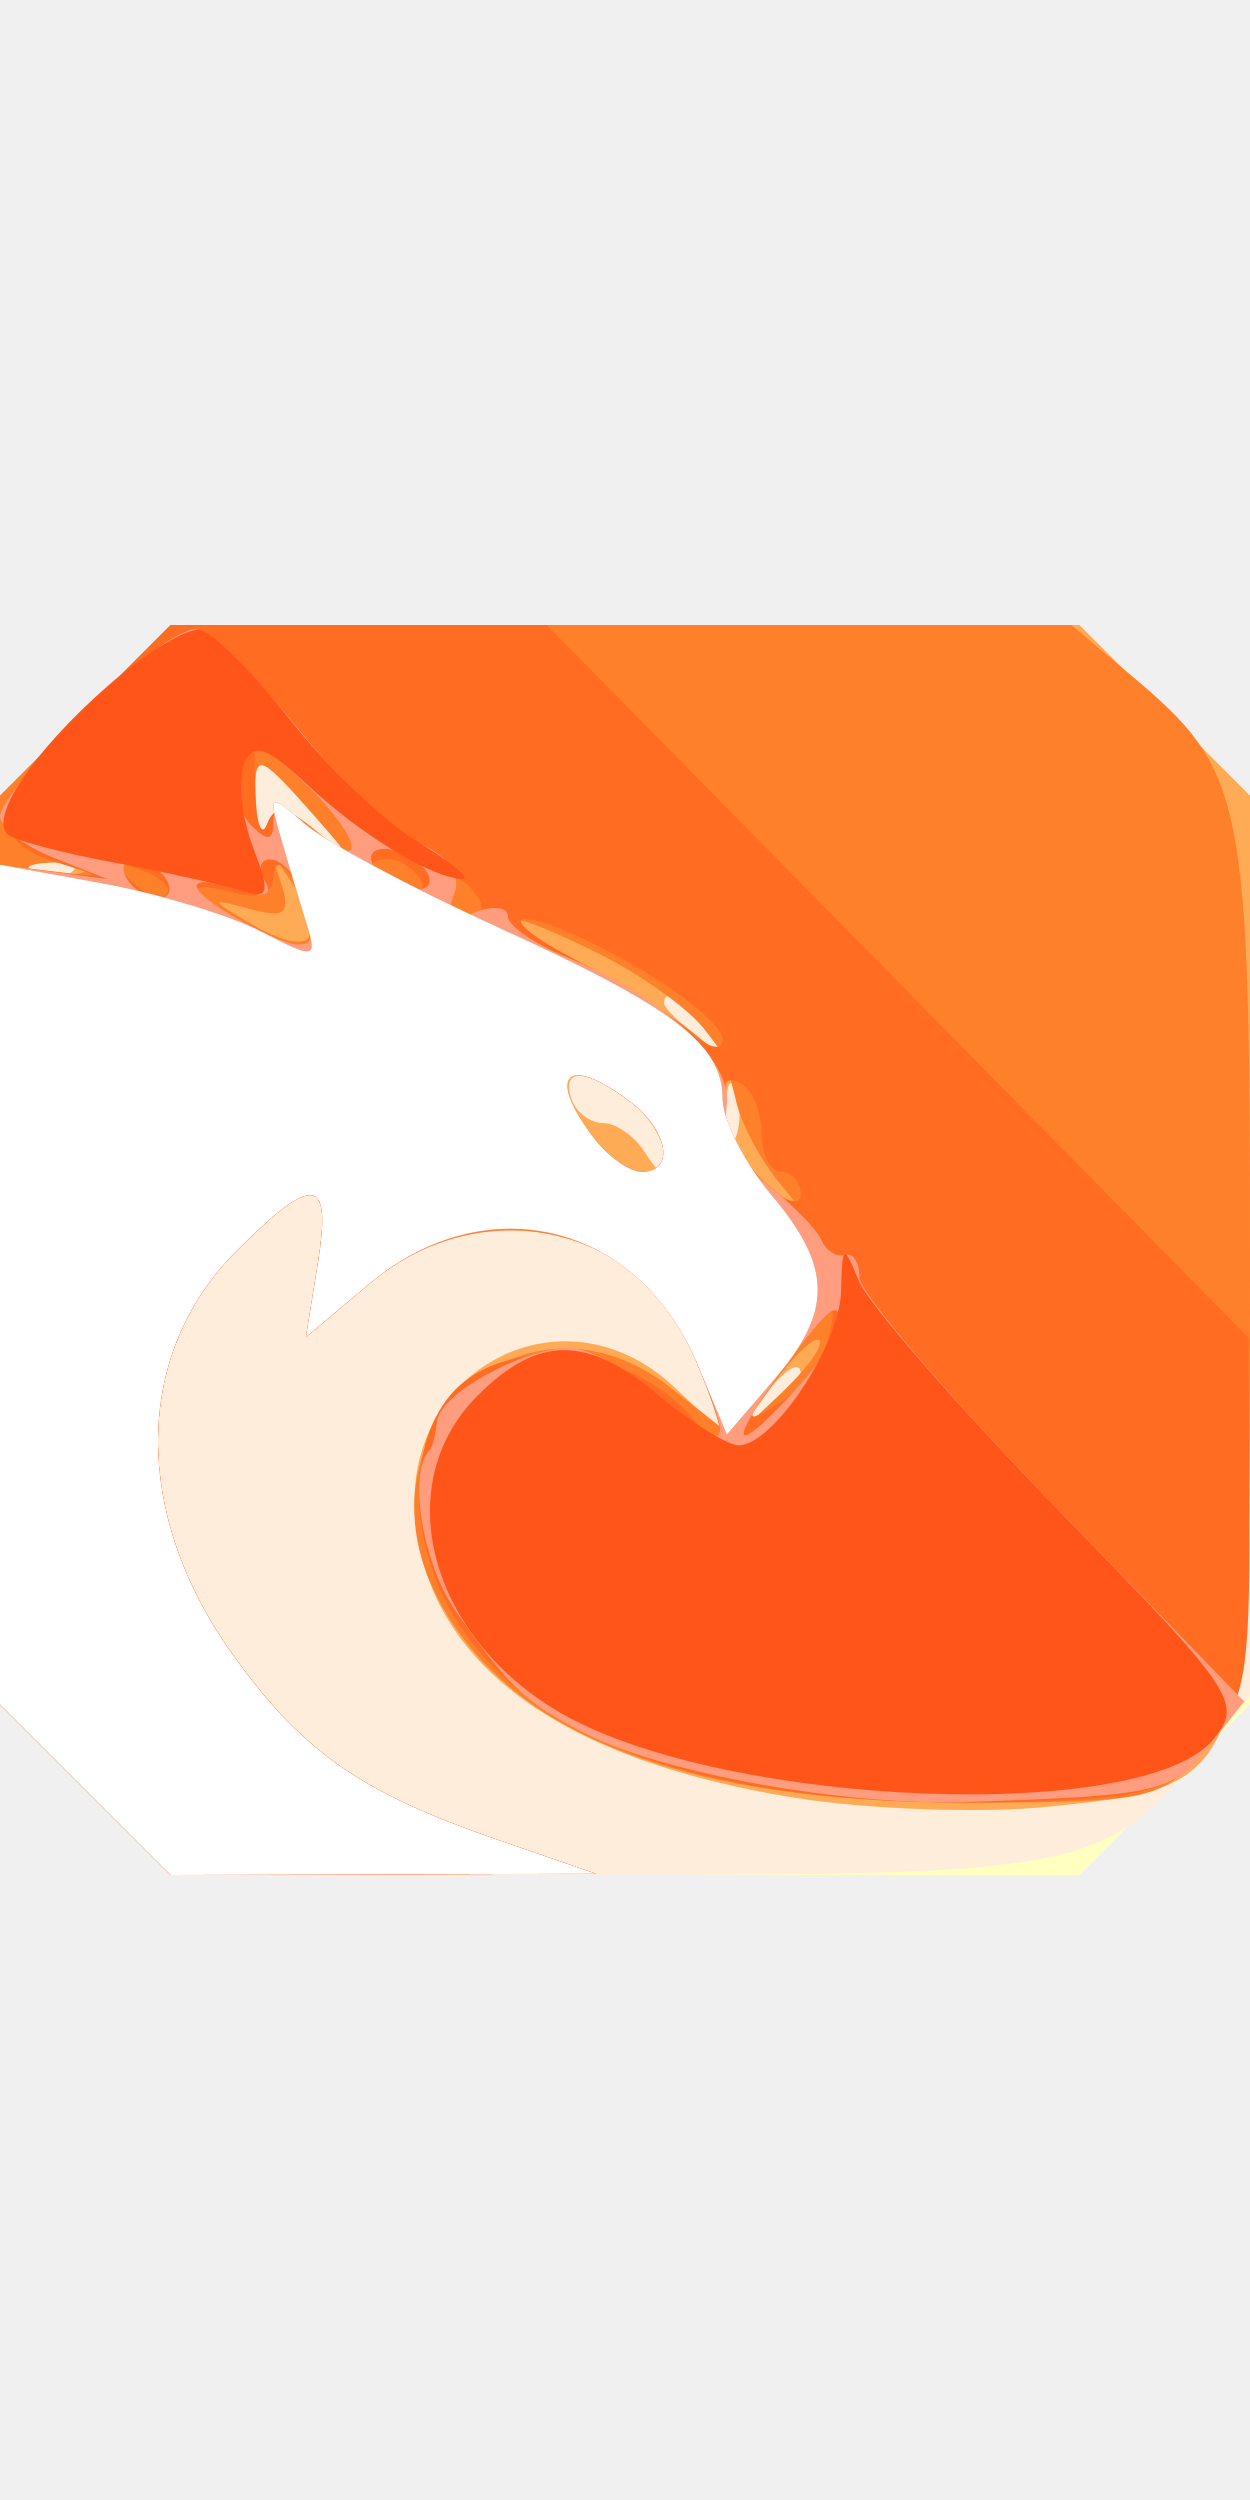
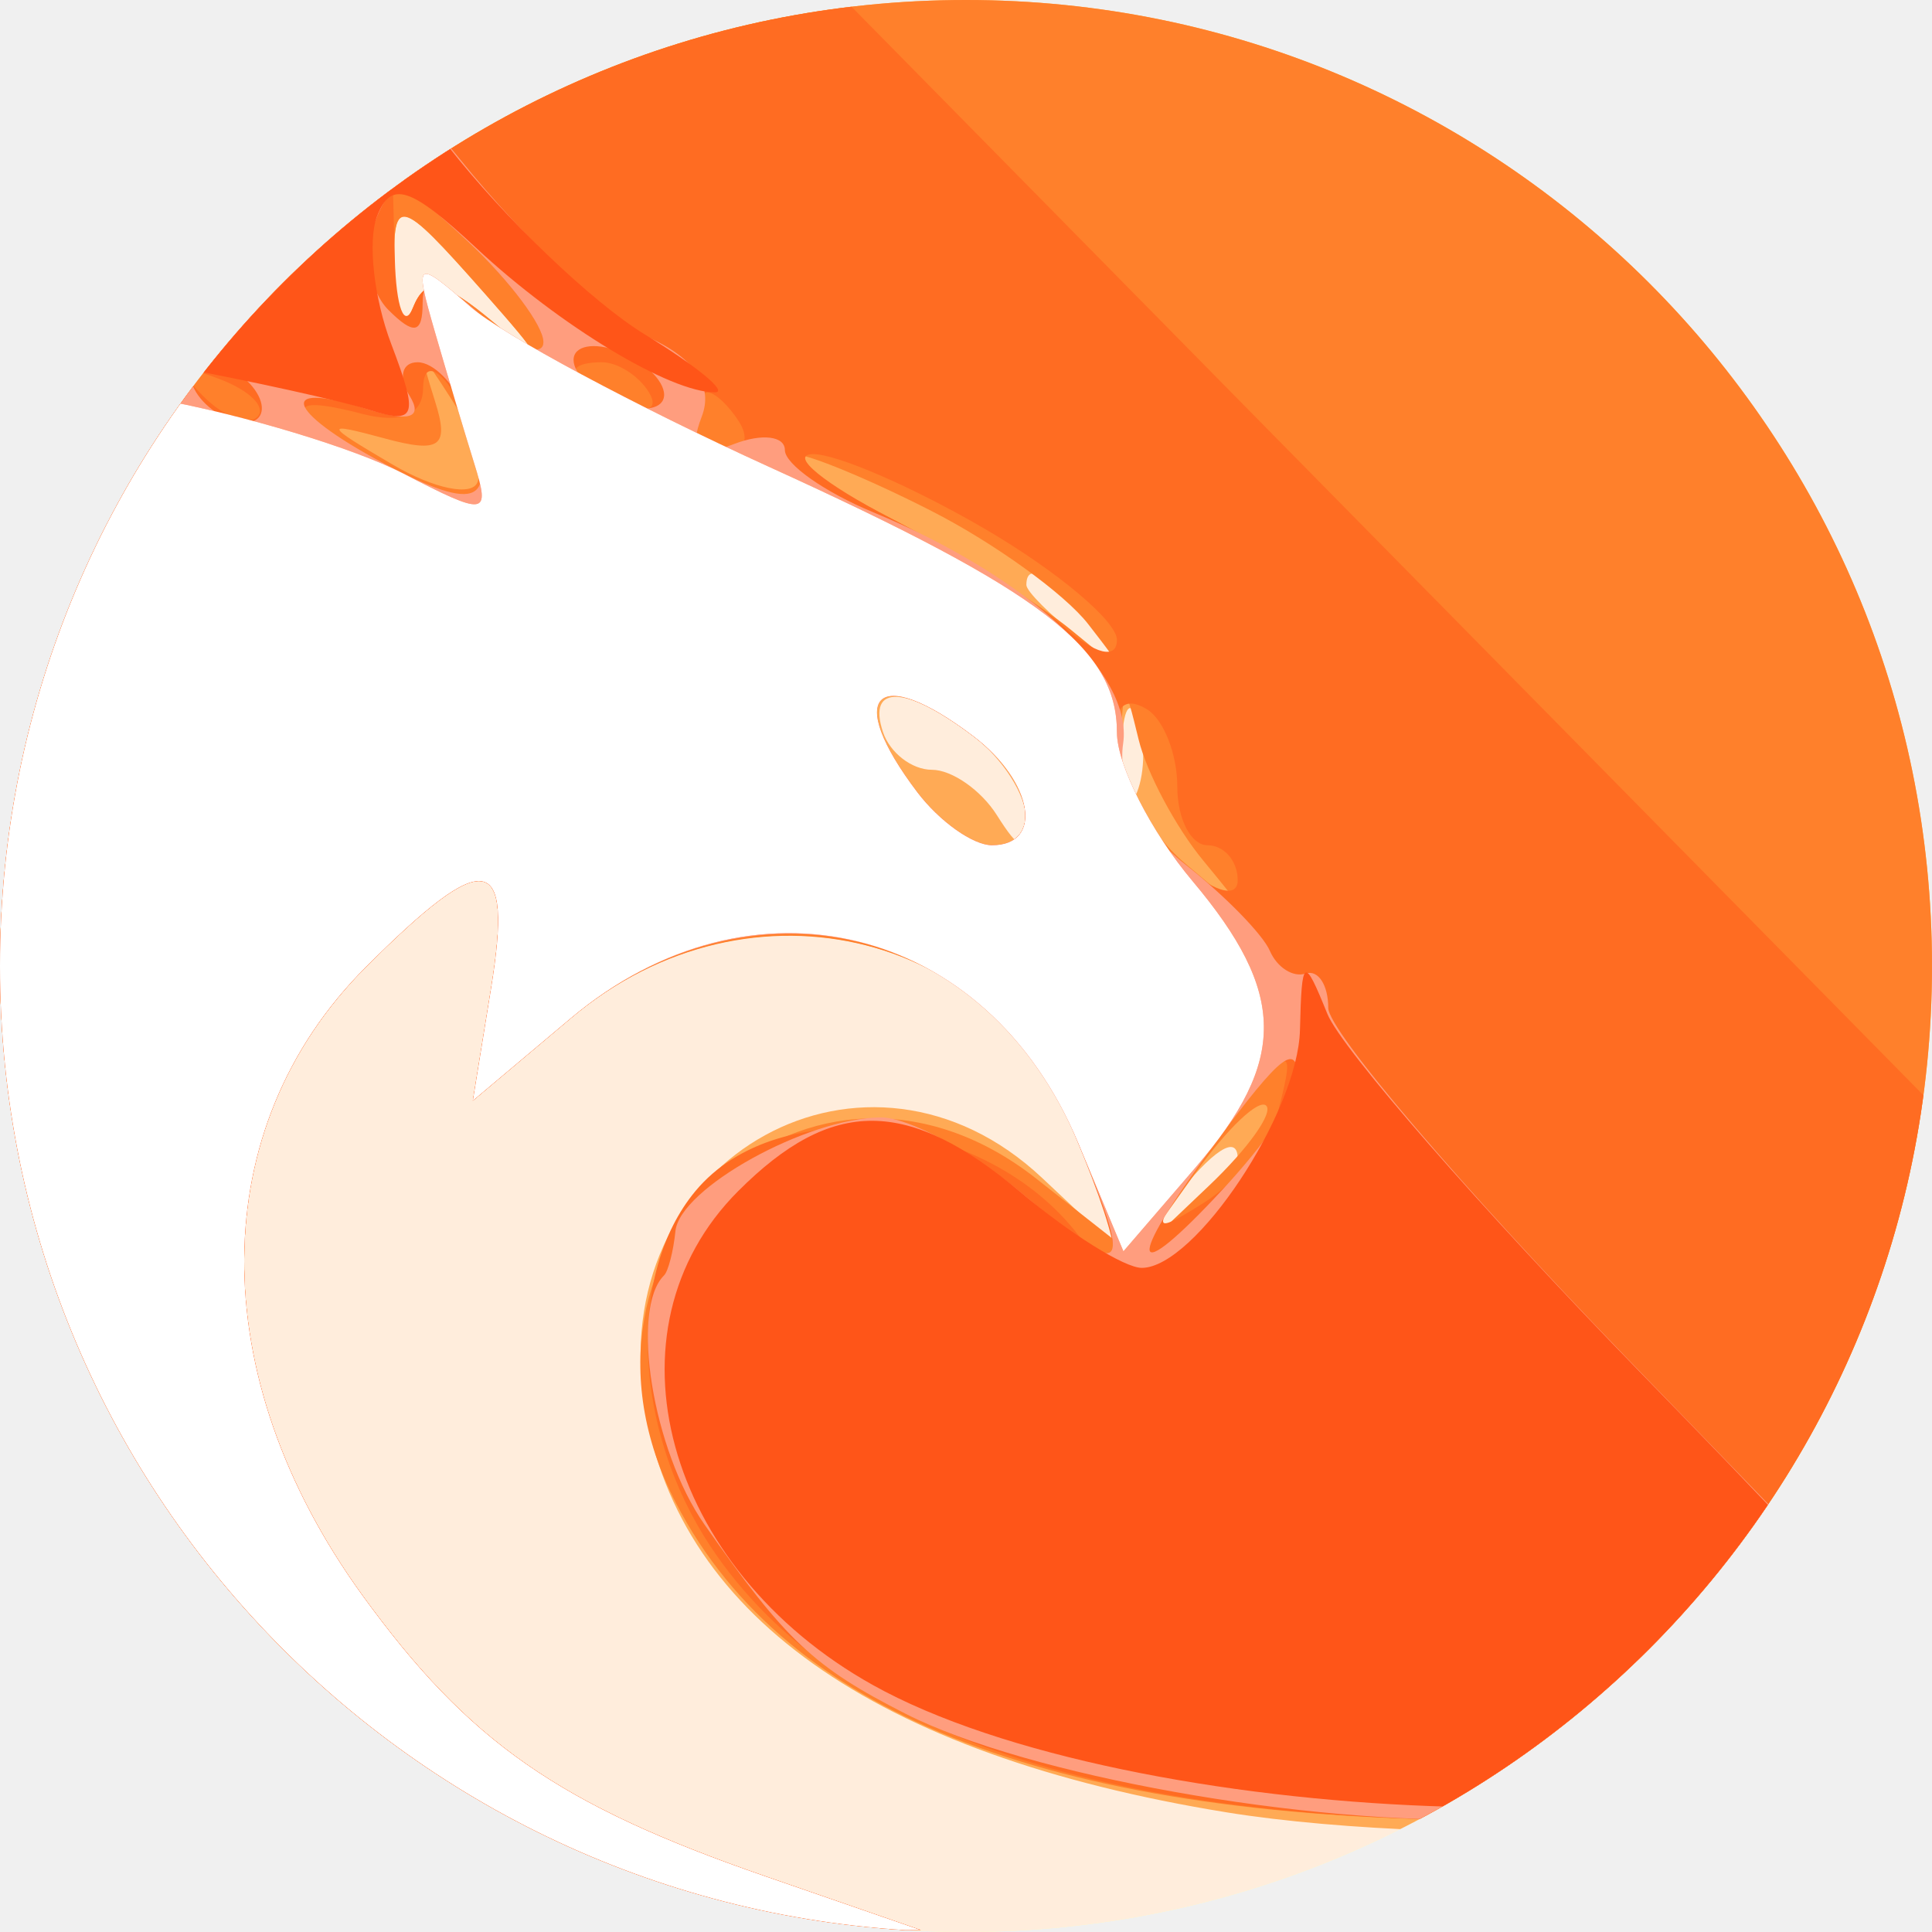
- <svg xmlns="http://www.w3.org/2000/svg" width="32" height="64" viewBox="0 0 64 64" fill="none">
-   <path fill-rule="evenodd" clip-rule="evenodd" d="M4.368 4.368L0 8.737V32V55.263L4.368 59.632L8.737 64H32H55.263L59.632 59.632L64 55.263V32V8.737L59.632 4.368L55.263 0H32H8.737L4.368 4.368Z" fill="#FFFFBF" />
-   <path fill-rule="evenodd" clip-rule="evenodd" d="M4.368 4.368L0 8.737V32V55.263L4.368 59.632L8.737 64H30.918C55.23 64 56.512 63.746 61.381 57.959L64 54.847V31.792V8.737L59.632 4.368L55.263 0H32H8.737L4.368 4.368Z" fill="#FFEDDC" />
-   <path fill-rule="evenodd" clip-rule="evenodd" d="M4.368 4.368L0 8.737V32V55.263L4.368 59.632L8.737 64L19.618 63.967L30.5 63.935L25.372 62.162C18.508 59.79 15.531 57.715 12.003 52.846C6.744 45.585 6.788 37.366 12.115 32.039C16.099 28.055 17.003 28.205 16.269 32.73L15.664 36.461L18.908 33.73C24.927 28.666 33.366 30.875 35.913 38.181L37.026 41.373L34.521 39.02C28.739 33.588 20.235 38.26 21.311 46.279C22.266 53.399 28.925 58.14 40.637 60.037C44.412 60.649 50.308 60.855 53.739 60.496C63.988 59.423 64 59.391 64 31.734V8.737L59.632 4.368L55.263 0H32H8.737L4.368 4.368ZM16.076 9.743C18.009 11.93 18.065 12.12 16.354 10.682C14.696 9.288 14.088 9.176 13.683 10.189C13.394 10.91 13.122 10.488 13.079 9.25C12.979 6.397 13.142 6.423 16.076 9.743ZM3.729 12.604C3.397 12.936 2.534 12.972 1.812 12.683C1.015 12.364 1.252 12.127 2.417 12.079C3.471 12.036 4.061 12.272 3.729 12.604ZM36.128 20.75C37.371 22.336 37.336 22.371 35.75 21.128C34.788 20.373 34 19.585 34 19.378C34 18.555 34.821 19.084 36.128 20.75ZM32.25 24.392C33.212 25.123 33.993 26.346 33.985 27.11C33.972 28.221 33.779 28.199 33.021 27C32.5 26.175 31.532 25.5 30.87 25.5C30.208 25.5 29.479 24.938 29.25 24.25C28.714 22.641 30.026 22.704 32.25 24.392ZM37.662 26.25C37.385 26.938 37.158 26.375 37.158 25C37.158 23.625 37.385 23.063 37.662 23.75C37.94 24.438 37.94 25.563 37.662 26.25ZM41 38.378C41 38.585 40.212 39.373 39.25 40.128C37.664 41.371 37.629 41.336 38.872 39.75C40.179 38.084 41 37.555 41 38.378Z" fill="#FFAA55" />
-   <path fill-rule="evenodd" clip-rule="evenodd" d="M4.368 4.368L0 8.737V32V55.263L4.368 59.632L8.737 64L19.618 63.967L30.5 63.935L25.372 62.162C18.508 59.79 15.531 57.715 12.003 52.846C6.744 45.585 6.788 37.366 12.115 32.039C16.099 28.055 17.003 28.205 16.269 32.73L15.664 36.461L18.908 33.73C24.871 28.713 33.365 30.871 35.863 38.038L36.926 41.087L34.328 39.044C26.89 33.193 17.964 41.229 22.392 49.79C26.064 56.892 35.102 60.34 49.935 60.298C58.922 60.273 59.479 60.144 61.685 57.58C63.953 54.943 64 54.445 64 32.895C64 8.787 63.74 7.483 57.959 2.619L54.847 0H31.792H8.737L4.368 4.368ZM16.076 9.743C18.009 11.93 18.065 12.12 16.354 10.682C14.696 9.288 14.088 9.176 13.683 10.189C13.394 10.91 13.122 10.488 13.079 9.25C12.979 6.397 13.142 6.423 16.076 9.743ZM4.25 12.662C3.563 12.94 2.438 12.94 1.75 12.662C1.063 12.385 1.625 12.158 3 12.158C4.375 12.158 4.938 12.385 4.25 12.662ZM15.821 15.966C15.644 16.456 14.375 16.195 13 15.386C10.714 14.043 10.692 13.969 12.744 14.524C14.579 15.02 14.884 14.8 14.418 13.315C13.875 11.583 13.902 11.582 14.995 13.288C15.626 14.271 15.997 15.476 15.821 15.966ZM30.857 16.927C32.934 17.987 35.271 19.674 36.05 20.677C37.389 22.401 37.358 22.412 35.483 20.869C34.392 19.972 31.7 18.304 29.5 17.163C27.3 16.022 25.855 15.069 26.29 15.044C26.724 15.02 28.779 15.867 30.857 16.927ZM32.25 24.392C34.226 25.892 34.583 28 32.86 28C32.233 28 31.123 27.212 30.392 26.25C27.942 23.022 29.022 21.942 32.25 24.392ZM39.853 28.5C41.486 30.484 41.482 30.484 39.25 28.595C38.013 27.547 37.052 25.747 37.116 24.595C37.228 22.58 37.251 22.576 37.719 24.5C37.987 25.6 38.948 27.4 39.853 28.5ZM40.05 39.278L37.712 41.5L39.606 38.848C40.648 37.389 41.7 36.389 41.944 36.626C42.189 36.862 41.337 38.056 40.05 39.278Z" fill="#FF802B" />
-   <path fill-rule="evenodd" clip-rule="evenodd" d="M4.273 4.464C-0.506 9.243 -0.778 10.999 3.074 12.204C5.355 12.918 5.336 12.942 2.75 12.62L0 12.277V33.77V55.263L4.368 59.632L8.737 64L19.618 63.967L30.5 63.935L25.372 62.162C18.508 59.79 15.531 57.715 12.003 52.846C6.744 45.585 6.788 37.366 12.115 32.039C16.099 28.055 17.003 28.205 16.269 32.73L15.664 36.461L18.908 33.73C24.794 28.778 32.684 30.606 35.606 37.599C37.306 41.669 37.353 43.043 35.718 40.913C32.655 36.923 25.792 36.136 23.035 39.458C20.753 42.207 20.971 47.342 23.534 51.223C27.759 57.621 37.286 60.645 52 60.258C58.694 60.083 59.742 59.784 61.75 57.475C63.739 55.188 63.996 53.824 63.966 45.694L63.931 36.5L45.96 18.25L27.989 0H18.363H8.737L4.273 4.464ZM18 11.329C18 11.869 17.147 11.538 16.104 10.594C14.63 9.26 14.09 9.17 13.683 10.189C13.394 10.91 13.122 10.184 13.079 8.576L13 5.651L15.5 8C16.875 9.292 18 10.79 18 11.329ZM8.526 13.807C8.219 14.115 7.412 13.808 6.733 13.124C5.753 12.136 5.868 12.022 7.293 12.564C8.279 12.94 8.834 13.499 8.526 13.807ZM15.985 15.776C15.996 16.748 15.285 16.682 13 15.5C9.539 13.71 9.118 12.957 12 13.71C13.276 14.044 14.006 13.739 14.015 12.867C14.036 11.063 15.962 13.91 15.985 15.776ZM21.493 12.989C21.843 13.555 21.442 13.723 20.552 13.382C18.82 12.717 18.503 12 19.941 12C20.459 12 21.157 12.445 21.493 12.989ZM24.5 14C24.84 14.55 24.641 15 24.059 15C23.477 15 23 14.55 23 14C23 13.45 23.198 13 23.441 13C23.684 13 24.16 13.45 24.5 14ZM32.662 17.542C35.048 18.94 37 20.585 37 21.197C37 21.853 36.281 21.679 35.25 20.774C34.288 19.929 31.7 18.304 29.5 17.163C27.3 16.022 26.135 15.069 26.912 15.044C27.689 15.02 30.276 16.144 32.662 17.542ZM32.25 24.392C34.226 25.892 34.583 28 32.86 28C32.233 28 31.123 27.212 30.392 26.25C27.942 23.022 29.022 21.942 32.25 24.392ZM39 26.059C39 27.127 39.45 28 40 28C40.55 28 41 28.52 41 29.155C41 29.81 40.134 29.526 39 28.5C36.993 26.684 36.125 22.341 38 23.5C38.55 23.84 39 24.991 39 26.059ZM42.342 36.8C42.083 37.789 40.97 39.162 39.869 39.85C38.031 40.998 38.052 40.849 40.121 38.05C42.744 34.503 42.977 34.371 42.342 36.8Z" fill="#FF6C22" />
-   <path fill-rule="evenodd" clip-rule="evenodd" d="M4.401 4.336C1.981 6.756 0 9.209 0 9.785C0 10.362 1.238 11.323 2.75 11.921L5.5 13.009L2.75 12.643L0 12.277V33.77V55.263L4.368 59.632L8.737 64L19.618 63.967L30.5 63.935L25.372 62.162C18.508 59.79 15.531 57.715 12.003 52.846C6.744 45.585 6.788 37.366 12.115 32.039C16.099 28.055 17.003 28.205 16.269 32.73L15.664 36.461L18.908 33.73C24.794 28.778 32.684 30.606 35.606 37.599C37.571 42.303 37.396 42.511 33.923 39.589C32.231 38.165 30.094 37.007 29.173 37.015C26.726 37.036 22.52 39.366 22.375 40.78C22.306 41.451 22.136 42.112 21.997 42.25C20.865 43.37 21.625 48.055 23.336 50.5C26.031 54.354 26.955 55.223 30 56.771C34.023 58.816 43.258 60.469 49.5 60.261C59.322 59.933 60.034 59.772 61.854 57.458L63.698 55.114L53.849 44.943C48.432 39.349 44 34.149 44 33.386C44 32.624 43.662 32.112 43.25 32.25C42.837 32.387 42.305 32.05 42.067 31.5C41.829 30.95 40.567 29.661 39.263 28.635C37.796 27.481 37.011 25.955 37.205 24.635C37.546 22.321 34.065 19.098 28.932 16.972C27.319 16.304 26 15.376 26 14.91C26 14.444 25.247 14.352 24.326 14.705C23.097 15.177 22.811 14.936 23.247 13.798C23.635 12.788 23.021 11.875 21.484 11.175C20.187 10.584 17.386 7.94 15.259 5.3C13.132 2.66 10.81 0.373 10.097 0.217C9.385 0.062 6.822 1.915 4.401 4.336ZM18 11.329C18 11.869 17.1 11.495 16 10.5C14.541 9.18 14 9.057 14 10.045C14 11.054 13.711 11.111 12.867 10.267C12.244 9.644 12.031 8.362 12.393 7.417C12.988 5.869 13.295 5.928 15.526 8.025C16.887 9.303 18 10.79 18 11.329ZM22 13.076C22 13.549 21.325 13.678 20.5 13.362C19.675 13.045 19 12.398 19 11.924C19 11.451 19.675 11.322 20.5 11.638C21.325 11.955 22 12.602 22 13.076ZM8.5 13C8.84 13.55 8.668 14 8.118 14C7.568 14 6.84 13.55 6.5 13C6.16 12.45 6.332 12 6.882 12C7.432 12 8.16 12.45 8.5 13ZM15.393 13.582C16.549 16.594 15.987 17.044 13 15.5C9.531 13.706 9.017 12.553 12.125 13.54C13.555 13.994 14.027 13.852 13.566 13.107C13.19 12.498 13.31 12 13.834 12C14.358 12 15.059 12.712 15.393 13.582ZM32.25 24.392C34.226 25.892 34.583 28 32.86 28C32.233 28 31.123 27.212 30.392 26.25C27.942 23.022 29.022 21.942 32.25 24.392ZM43 35.854C43 36.324 41.875 37.922 40.5 39.405C37.416 42.733 37.245 41.94 40.188 37.96C42.494 34.84 43 34.461 43 35.854Z" fill="#FF9D7E" />
-   <path fill-rule="evenodd" clip-rule="evenodd" d="M5.487 3.146C1.749 6.428 -0.533 9.801 0.373 10.706C0.667 11 3.066 11.643 5.704 12.135C8.342 12.626 11.288 13.278 12.251 13.582C13.785 14.067 13.873 13.796 12.96 11.395C12.387 9.888 12.175 7.986 12.489 7.169C12.949 5.97 13.586 6.174 15.78 8.219C18.538 10.791 22.198 13.003 23.684 12.996C24.133 12.994 23.085 12.13 21.356 11.076C19.628 10.021 16.691 7.211 14.832 4.829C12.972 2.448 10.911 0.391 10.251 0.258C9.591 0.126 7.447 1.425 5.487 3.146ZM14.408 11C14.806 12.375 15.391 14.332 15.708 15.349C16.25 17.086 16.107 17.107 13.354 15.683C11.742 14.85 8.078 13.741 5.212 13.22L0 12.273V33.768V55.263L4.368 59.632L8.737 64L19.618 63.967L30.5 63.935L25.372 62.162C18.508 59.79 15.531 57.715 12.003 52.846C6.744 45.585 6.788 37.366 12.115 32.039C16.099 28.055 17.003 28.205 16.269 32.73L15.664 36.461L18.908 33.73C24.892 28.696 32.685 30.609 35.713 37.856L37.215 41.451L39.608 38.67C42.651 35.131 42.626 32.897 39.5 29.182C38.125 27.548 37 25.333 37 24.261C37 21.471 34.517 19.577 25.468 15.461C21.086 13.467 16.642 11.086 15.593 10.168C13.77 8.573 13.718 8.61 14.408 11ZM32.25 24.392C34.226 25.892 34.583 28 32.86 28C32.233 28 31.123 27.212 30.392 26.25C27.942 23.022 29.022 21.942 32.25 24.392ZM43.063 34.115C42.997 36.866 39.584 42 37.822 42C37.254 42 35.452 40.875 33.818 39.5C30.075 36.351 27.57 36.339 24.455 39.455C19.852 44.057 22.004 51.96 28.91 55.816C37.402 60.559 58.565 61.355 62.114 57.066C63.65 55.209 63.275 54.65 54.271 45.394C49.07 40.048 44.435 34.734 43.971 33.587C43.191 31.658 43.122 31.698 43.063 34.115Z" fill="#FF5518" />
-   <path fill-rule="evenodd" clip-rule="evenodd" d="M14.408 11C14.806 12.375 15.391 14.332 15.708 15.349C16.25 17.086 16.107 17.107 13.354 15.683C11.742 14.85 8.078 13.741 5.212 13.22L0 12.273V33.768V55.263L4.368 59.632L8.737 64L19.618 63.967L30.5 63.935L25.372 62.162C18.508 59.79 15.531 57.715 12.003 52.846C6.744 45.585 6.788 37.366 12.115 32.039C16.099 28.055 17.003 28.205 16.269 32.73L15.664 36.461L18.908 33.73C24.892 28.696 32.685 30.609 35.713 37.856L37.215 41.451L39.608 38.67C42.651 35.131 42.626 32.897 39.5 29.182C38.125 27.548 37 25.333 37 24.261C37 21.471 34.517 19.577 25.468 15.461C21.086 13.467 16.642 11.086 15.593 10.168C13.77 8.573 13.718 8.61 14.408 11ZM32.25 24.392C34.226 25.892 34.583 28 32.86 28C32.233 28 31.123 27.212 30.392 26.25C27.942 23.022 29.022 21.942 32.25 24.392Z" fill="white" />
+ <svg xmlns="http://www.w3.org/2000/svg" width="64" height="64" viewBox="0 0 64 64" fill="none">
+   <g clip-path="url(#clip0_1_2)">
+     <path fill-rule="evenodd" clip-rule="evenodd" d="M4.368 4.368L0 8.737V32V55.263L4.368 59.632L8.737 64H32H55.263L59.632 59.632L64 55.263V32V8.737L59.632 4.368L55.263 0H32H8.737L4.368 4.368Z" fill="#FFFFBF" />
+     <path fill-rule="evenodd" clip-rule="evenodd" d="M4.368 4.368L0 8.737V32V55.263L4.368 59.632L8.737 64H30.918C55.23 64 56.512 63.746 61.381 57.959L64 54.847V31.792V8.737L59.632 4.368L55.263 0H32H8.737L4.368 4.368Z" fill="#FFEDDC" />
+     <path fill-rule="evenodd" clip-rule="evenodd" d="M4.368 4.368L0 8.737V32V55.263L4.368 59.632L8.737 64L19.618 63.967L30.5 63.935L25.372 62.162C18.508 59.79 15.531 57.715 12.003 52.846C6.744 45.585 6.788 37.366 12.115 32.039C16.099 28.055 17.003 28.205 16.269 32.73L15.664 36.461L18.908 33.73C24.927 28.666 33.366 30.875 35.913 38.181L37.026 41.373L34.521 39.02C28.739 33.588 20.235 38.26 21.311 46.279C22.266 53.399 28.925 58.14 40.637 60.037C44.412 60.649 50.308 60.855 53.739 60.496C63.988 59.423 64 59.391 64 31.734V8.737L59.632 4.368L55.263 0H32H8.737L4.368 4.368ZM16.076 9.743C18.009 11.93 18.065 12.12 16.354 10.682C14.696 9.288 14.088 9.176 13.683 10.189C13.394 10.91 13.122 10.488 13.079 9.25C12.979 6.397 13.142 6.423 16.076 9.743ZM3.729 12.604C3.397 12.936 2.534 12.972 1.812 12.683C1.015 12.364 1.252 12.127 2.417 12.079C3.471 12.036 4.061 12.272 3.729 12.604ZM36.128 20.75C37.371 22.336 37.336 22.371 35.75 21.128C34.788 20.373 34 19.585 34 19.378C34 18.555 34.821 19.084 36.128 20.75ZM32.25 24.392C33.212 25.123 33.993 26.346 33.985 27.11C33.972 28.221 33.779 28.199 33.021 27C32.5 26.175 31.532 25.5 30.87 25.5C30.208 25.5 29.479 24.938 29.25 24.25C28.714 22.641 30.026 22.704 32.25 24.392ZM37.662 26.25C37.385 26.938 37.158 26.375 37.158 25C37.158 23.625 37.385 23.063 37.662 23.75C37.94 24.438 37.94 25.563 37.662 26.25ZM41 38.378C41 38.585 40.212 39.373 39.25 40.128C37.664 41.371 37.629 41.336 38.872 39.75C40.179 38.084 41 37.555 41 38.378Z" fill="#FFAA55" />
+     <path fill-rule="evenodd" clip-rule="evenodd" d="M4.368 4.368L0 8.737V32V55.263L4.368 59.632L8.737 64L19.618 63.967L30.5 63.935L25.372 62.162C18.508 59.79 15.531 57.715 12.003 52.846C6.744 45.585 6.788 37.366 12.115 32.039C16.099 28.055 17.003 28.205 16.269 32.73L15.664 36.461L18.908 33.73C24.871 28.713 33.365 30.871 35.863 38.038L36.926 41.087L34.328 39.044C26.89 33.193 17.964 41.229 22.392 49.79C26.064 56.892 35.102 60.34 49.935 60.298C58.922 60.273 59.479 60.144 61.685 57.58C63.953 54.943 64 54.445 64 32.895C64 8.787 63.74 7.483 57.959 2.619L54.847 0H31.792H8.737L4.368 4.368ZM16.076 9.743C18.009 11.93 18.065 12.12 16.354 10.682C14.696 9.288 14.088 9.176 13.683 10.189C13.394 10.91 13.122 10.488 13.079 9.25C12.979 6.397 13.142 6.423 16.076 9.743ZM4.25 12.662C3.563 12.94 2.438 12.94 1.75 12.662C1.063 12.385 1.625 12.158 3 12.158C4.375 12.158 4.938 12.385 4.25 12.662ZM15.821 15.966C15.644 16.456 14.375 16.195 13 15.386C10.714 14.043 10.692 13.969 12.744 14.524C14.579 15.02 14.884 14.8 14.418 13.315C13.875 11.583 13.902 11.582 14.995 13.288C15.626 14.271 15.997 15.476 15.821 15.966ZM30.857 16.927C32.934 17.987 35.271 19.674 36.05 20.677C37.389 22.401 37.358 22.412 35.483 20.869C34.392 19.972 31.7 18.304 29.5 17.163C27.3 16.022 25.855 15.069 26.29 15.044C26.724 15.02 28.779 15.867 30.857 16.927ZM32.25 24.392C34.226 25.892 34.583 28 32.86 28C32.233 28 31.123 27.212 30.392 26.25C27.942 23.022 29.022 21.942 32.25 24.392ZM39.853 28.5C41.486 30.484 41.482 30.484 39.25 28.595C38.013 27.547 37.052 25.747 37.116 24.595C37.228 22.58 37.251 22.576 37.719 24.5C37.987 25.6 38.948 27.4 39.853 28.5ZM40.05 39.278L37.712 41.5L39.606 38.848C40.648 37.389 41.7 36.389 41.944 36.626C42.189 36.862 41.337 38.056 40.05 39.278Z" fill="#FF802B" />
+     <path fill-rule="evenodd" clip-rule="evenodd" d="M4.273 4.464C-0.506 9.243 -0.778 10.999 3.074 12.204C5.355 12.918 5.336 12.942 2.75 12.62L0 12.277V33.77V55.263L4.368 59.632L8.737 64L19.618 63.967L30.5 63.935L25.372 62.162C18.508 59.79 15.531 57.715 12.003 52.846C6.744 45.585 6.788 37.366 12.115 32.039C16.099 28.055 17.003 28.205 16.269 32.73L15.664 36.461L18.908 33.73C24.794 28.778 32.684 30.606 35.606 37.599C37.306 41.669 37.353 43.043 35.718 40.913C32.655 36.923 25.792 36.136 23.035 39.458C20.753 42.207 20.971 47.342 23.534 51.223C27.759 57.621 37.286 60.645 52 60.258C58.694 60.083 59.742 59.784 61.75 57.475C63.739 55.188 63.996 53.824 63.966 45.694L63.931 36.5L45.96 18.25L27.989 0H18.363H8.737L4.273 4.464ZM18 11.329C18 11.869 17.147 11.538 16.104 10.594C14.63 9.26 14.09 9.17 13.683 10.189C13.394 10.91 13.122 10.184 13.079 8.576L13 5.651L15.5 8C16.875 9.292 18 10.79 18 11.329ZM8.526 13.807C8.219 14.115 7.412 13.808 6.733 13.124C5.753 12.136 5.868 12.022 7.293 12.564C8.279 12.94 8.834 13.499 8.526 13.807ZM15.985 15.776C15.996 16.748 15.285 16.682 13 15.5C9.539 13.71 9.118 12.957 12 13.71C13.276 14.044 14.006 13.739 14.015 12.867C14.036 11.063 15.962 13.91 15.985 15.776ZM21.493 12.989C21.843 13.555 21.442 13.723 20.552 13.382C18.82 12.717 18.503 12 19.941 12C20.459 12 21.157 12.445 21.493 12.989ZM24.5 14C24.84 14.55 24.641 15 24.059 15C23.477 15 23 14.55 23 14C23 13.45 23.198 13 23.441 13C23.684 13 24.16 13.45 24.5 14ZM32.662 17.542C35.048 18.94 37 20.585 37 21.197C37 21.853 36.281 21.679 35.25 20.774C34.288 19.929 31.7 18.304 29.5 17.163C27.3 16.022 26.135 15.069 26.912 15.044C27.689 15.02 30.276 16.144 32.662 17.542ZM32.25 24.392C34.226 25.892 34.583 28 32.86 28C32.233 28 31.123 27.212 30.392 26.25C27.942 23.022 29.022 21.942 32.25 24.392ZM39 26.059C39 27.127 39.45 28 40 28C40.55 28 41 28.52 41 29.155C41 29.81 40.134 29.526 39 28.5C36.993 26.684 36.125 22.341 38 23.5C38.55 23.84 39 24.991 39 26.059ZM42.342 36.8C42.083 37.789 40.97 39.162 39.869 39.85C38.031 40.998 38.052 40.849 40.121 38.05C42.744 34.503 42.977 34.371 42.342 36.8Z" fill="#FF6C22" />
+     <path fill-rule="evenodd" clip-rule="evenodd" d="M4.401 4.336C1.981 6.756 0 9.209 0 9.785C0 10.362 1.238 11.323 2.75 11.921L5.5 13.009L2.75 12.643L0 12.277V33.77V55.263L4.368 59.632L8.737 64L19.618 63.967L30.5 63.935L25.372 62.162C18.508 59.79 15.531 57.715 12.003 52.846C6.744 45.585 6.788 37.366 12.115 32.039C16.099 28.055 17.003 28.205 16.269 32.73L15.664 36.461L18.908 33.73C24.794 28.778 32.684 30.606 35.606 37.599C37.571 42.303 37.396 42.511 33.923 39.589C32.231 38.165 30.094 37.007 29.173 37.015C26.726 37.036 22.52 39.366 22.375 40.78C22.306 41.451 22.136 42.112 21.997 42.25C20.865 43.37 21.625 48.055 23.336 50.5C26.031 54.354 26.955 55.223 30 56.771C34.023 58.816 43.258 60.469 49.5 60.261C59.322 59.933 60.034 59.772 61.854 57.458L63.698 55.114L53.849 44.943C48.432 39.349 44 34.149 44 33.386C44 32.624 43.662 32.112 43.25 32.25C42.837 32.387 42.305 32.05 42.067 31.5C41.829 30.95 40.567 29.661 39.263 28.635C37.796 27.481 37.011 25.955 37.205 24.635C37.546 22.321 34.065 19.098 28.932 16.972C27.319 16.304 26 15.376 26 14.91C26 14.444 25.247 14.352 24.326 14.705C23.097 15.177 22.811 14.936 23.247 13.798C23.635 12.788 23.021 11.875 21.484 11.175C20.187 10.584 17.386 7.94 15.259 5.3C13.132 2.66 10.81 0.373 10.097 0.217C9.385 0.062 6.822 1.915 4.401 4.336ZM18 11.329C18 11.869 17.1 11.495 16 10.5C14.541 9.18 14 9.057 14 10.045C14 11.054 13.711 11.111 12.867 10.267C12.244 9.644 12.031 8.362 12.393 7.417C12.988 5.869 13.295 5.928 15.526 8.025C16.887 9.303 18 10.79 18 11.329ZM22 13.076C22 13.549 21.325 13.678 20.5 13.362C19.675 13.045 19 12.398 19 11.924C19 11.451 19.675 11.322 20.5 11.638C21.325 11.955 22 12.602 22 13.076ZM8.5 13C8.84 13.55 8.668 14 8.118 14C7.568 14 6.84 13.55 6.5 13C6.16 12.45 6.332 12 6.882 12C7.432 12 8.16 12.45 8.5 13ZM15.393 13.582C16.549 16.594 15.987 17.044 13 15.5C9.531 13.706 9.017 12.553 12.125 13.54C13.555 13.994 14.027 13.852 13.566 13.107C13.19 12.498 13.31 12 13.834 12C14.358 12 15.059 12.712 15.393 13.582ZM32.25 24.392C34.226 25.892 34.583 28 32.86 28C32.233 28 31.123 27.212 30.392 26.25C27.942 23.022 29.022 21.942 32.25 24.392ZM43 35.854C43 36.324 41.875 37.922 40.5 39.405C37.416 42.733 37.245 41.94 40.188 37.96C42.494 34.84 43 34.461 43 35.854Z" fill="#FF9D7E" />
+     <path fill-rule="evenodd" clip-rule="evenodd" d="M5.487 3.146C1.749 6.428 -0.533 9.801 0.373 10.706C0.667 11 3.066 11.643 5.704 12.135C8.342 12.626 11.288 13.278 12.251 13.582C13.785 14.067 13.873 13.796 12.96 11.395C12.387 9.888 12.175 7.986 12.489 7.169C12.949 5.97 13.586 6.174 15.78 8.219C18.538 10.791 22.198 13.003 23.684 12.996C24.133 12.994 23.085 12.13 21.356 11.076C19.628 10.021 16.691 7.211 14.832 4.829C12.972 2.448 10.911 0.391 10.251 0.258C9.591 0.126 7.447 1.425 5.487 3.146ZM14.408 11C14.806 12.375 15.391 14.332 15.708 15.349C16.25 17.086 16.107 17.107 13.354 15.683C11.742 14.85 8.078 13.741 5.212 13.22L0 12.273V33.768V55.263L4.368 59.632L8.737 64L19.618 63.967L30.5 63.935L25.372 62.162C18.508 59.79 15.531 57.715 12.003 52.846C6.744 45.585 6.788 37.366 12.115 32.039C16.099 28.055 17.003 28.205 16.269 32.73L15.664 36.461L18.908 33.73C24.892 28.696 32.685 30.609 35.713 37.856L37.215 41.451L39.608 38.67C42.651 35.131 42.626 32.897 39.5 29.182C38.125 27.548 37 25.333 37 24.261C37 21.471 34.517 19.577 25.468 15.461C21.086 13.467 16.642 11.086 15.593 10.168C13.77 8.573 13.718 8.61 14.408 11ZM32.25 24.392C34.226 25.892 34.583 28 32.86 28C32.233 28 31.123 27.212 30.392 26.25C27.942 23.022 29.022 21.942 32.25 24.392ZM43.063 34.115C42.997 36.866 39.584 42 37.822 42C37.254 42 35.452 40.875 33.818 39.5C30.075 36.351 27.57 36.339 24.455 39.455C19.852 44.057 22.004 51.96 28.91 55.816C37.402 60.559 58.565 61.355 62.114 57.066C63.65 55.209 63.275 54.65 54.271 45.394C49.07 40.048 44.435 34.734 43.971 33.587C43.191 31.658 43.122 31.698 43.063 34.115Z" fill="#FF5518" />
+     <path fill-rule="evenodd" clip-rule="evenodd" d="M14.408 11C14.806 12.375 15.391 14.332 15.708 15.349C16.25 17.086 16.107 17.107 13.354 15.683C11.742 14.85 8.078 13.741 5.212 13.22L0 12.273V33.768V55.263L4.368 59.632L8.737 64L19.618 63.967L30.5 63.935L25.372 62.162C18.508 59.79 15.531 57.715 12.003 52.846C6.744 45.585 6.788 37.366 12.115 32.039C16.099 28.055 17.003 28.205 16.269 32.73L15.664 36.461L18.908 33.73C24.892 28.696 32.685 30.609 35.713 37.856L37.215 41.451L39.608 38.67C42.651 35.131 42.626 32.897 39.5 29.182C38.125 27.548 37 25.333 37 24.261C37 21.471 34.517 19.577 25.468 15.461C21.086 13.467 16.642 11.086 15.593 10.168C13.77 8.573 13.718 8.61 14.408 11ZM32.25 24.392C34.226 25.892 34.583 28 32.86 28C32.233 28 31.123 27.212 30.392 26.25C27.942 23.022 29.022 21.942 32.25 24.392Z" fill="white" />
+   </g>
+   <defs>
+     <clipPath id="clip0_1_2">
+       <rect width="64" height="64" rx="32" fill="white" />
+     </clipPath>
+   </defs>
</svg>
